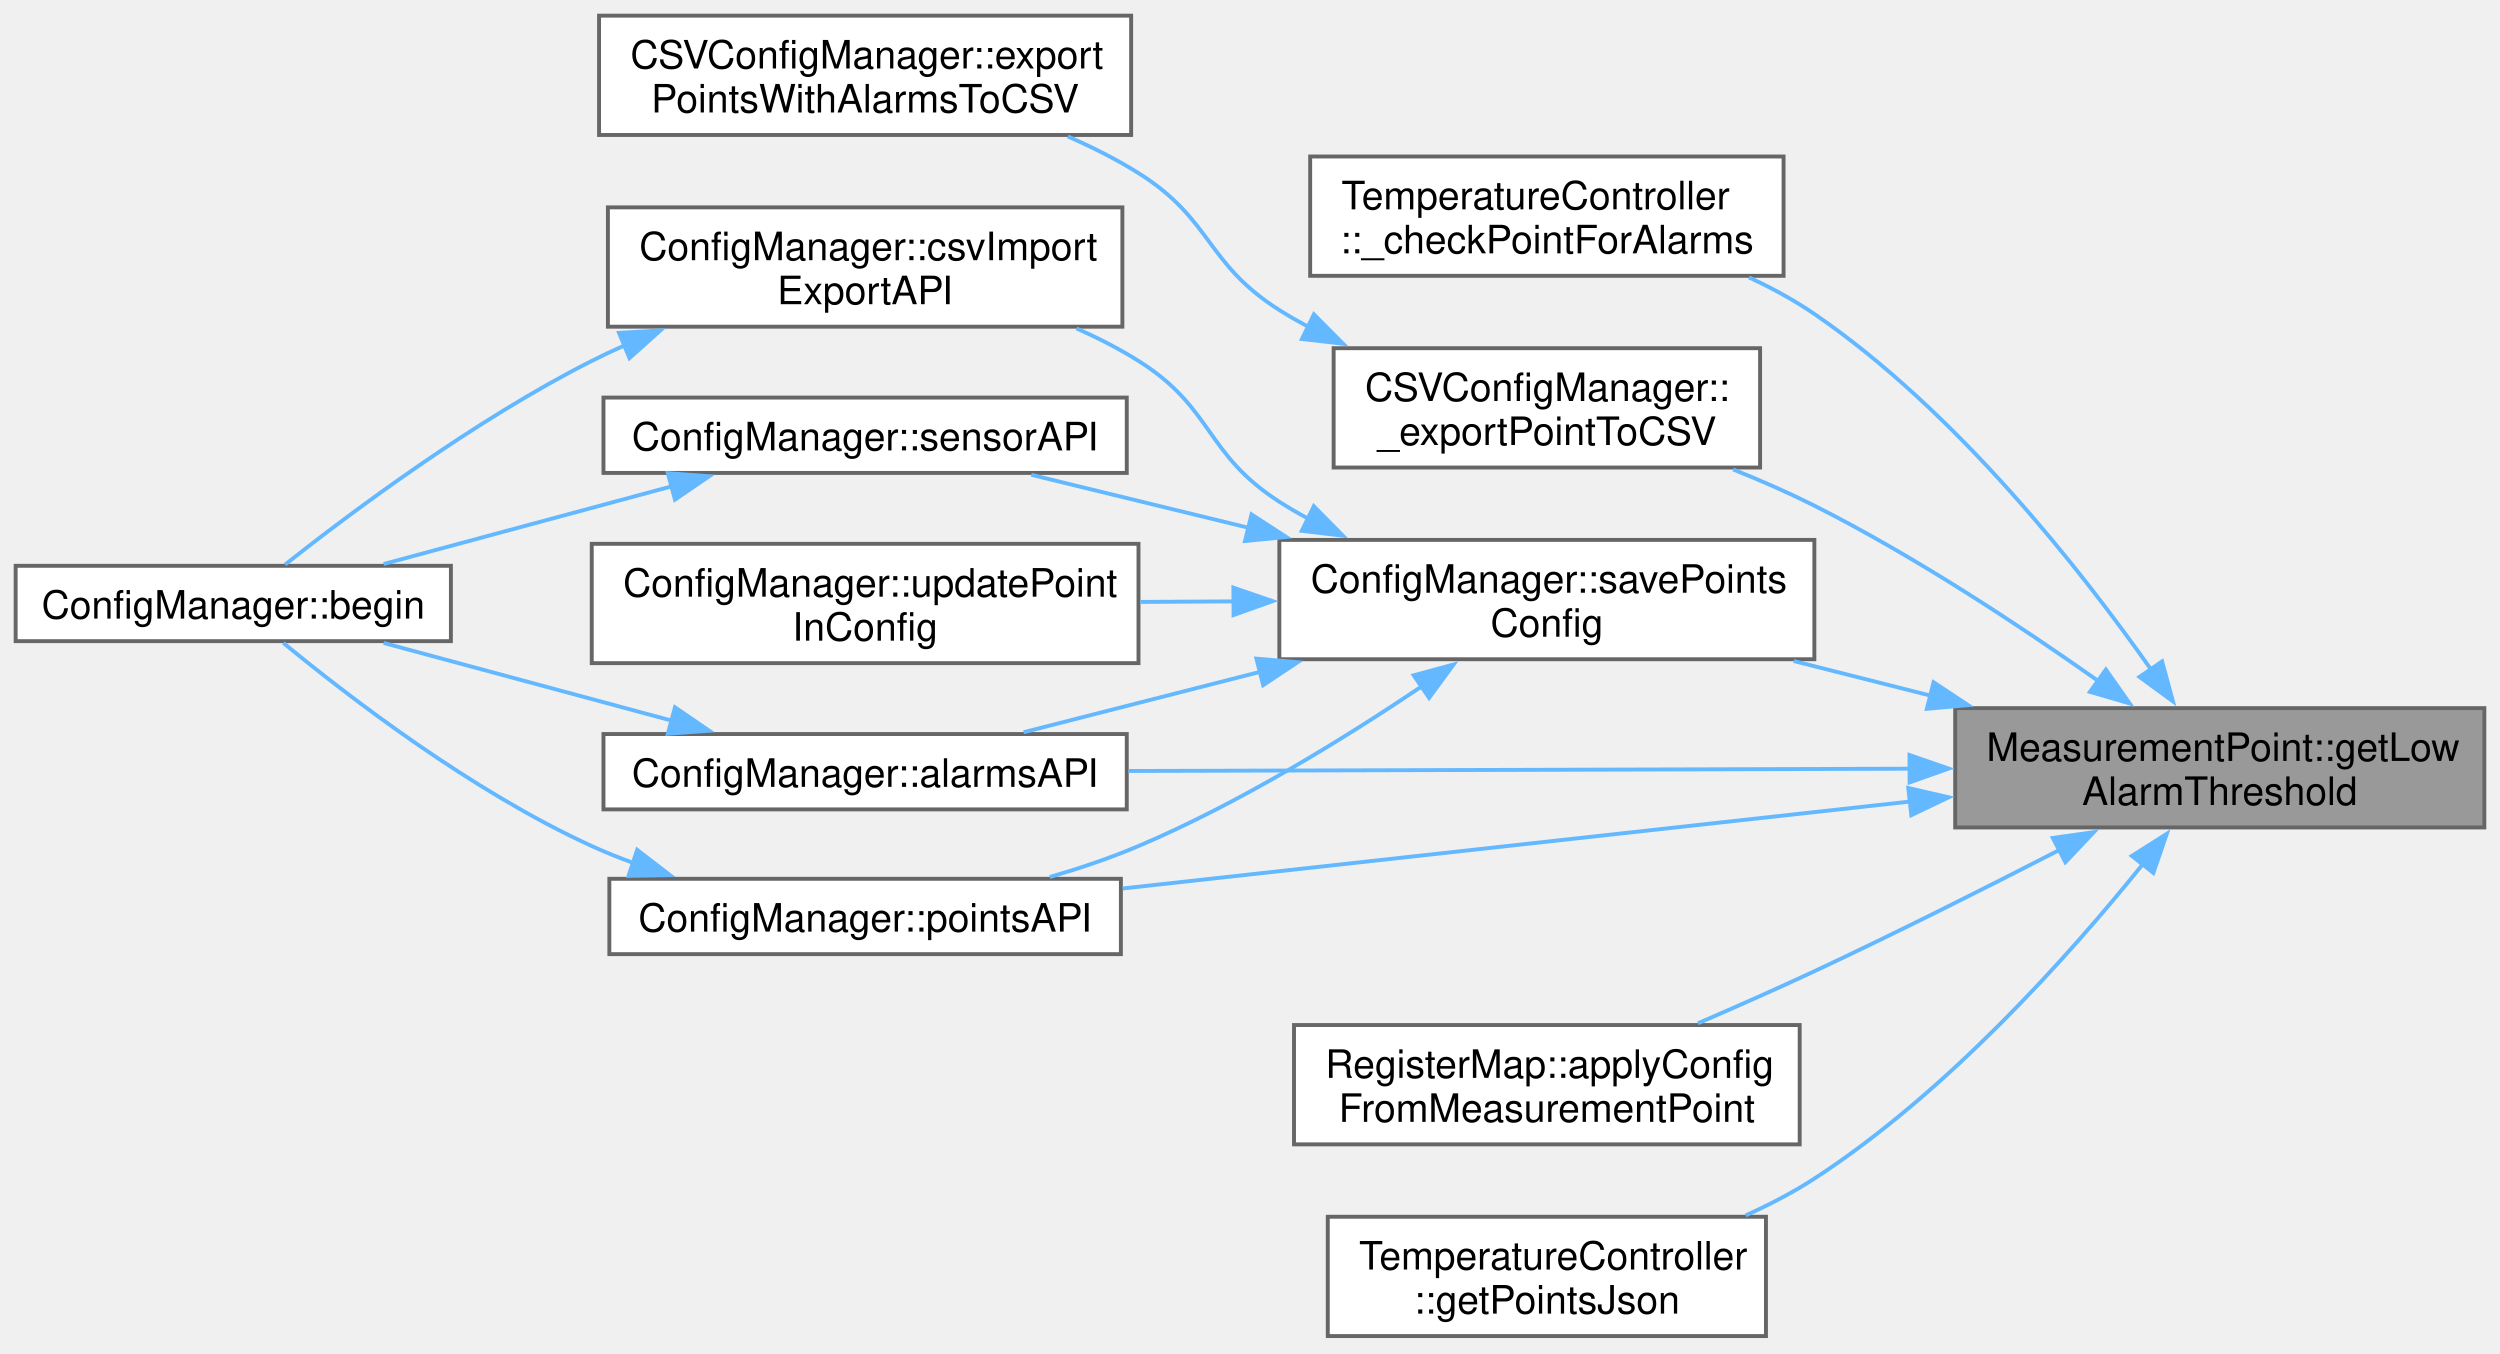
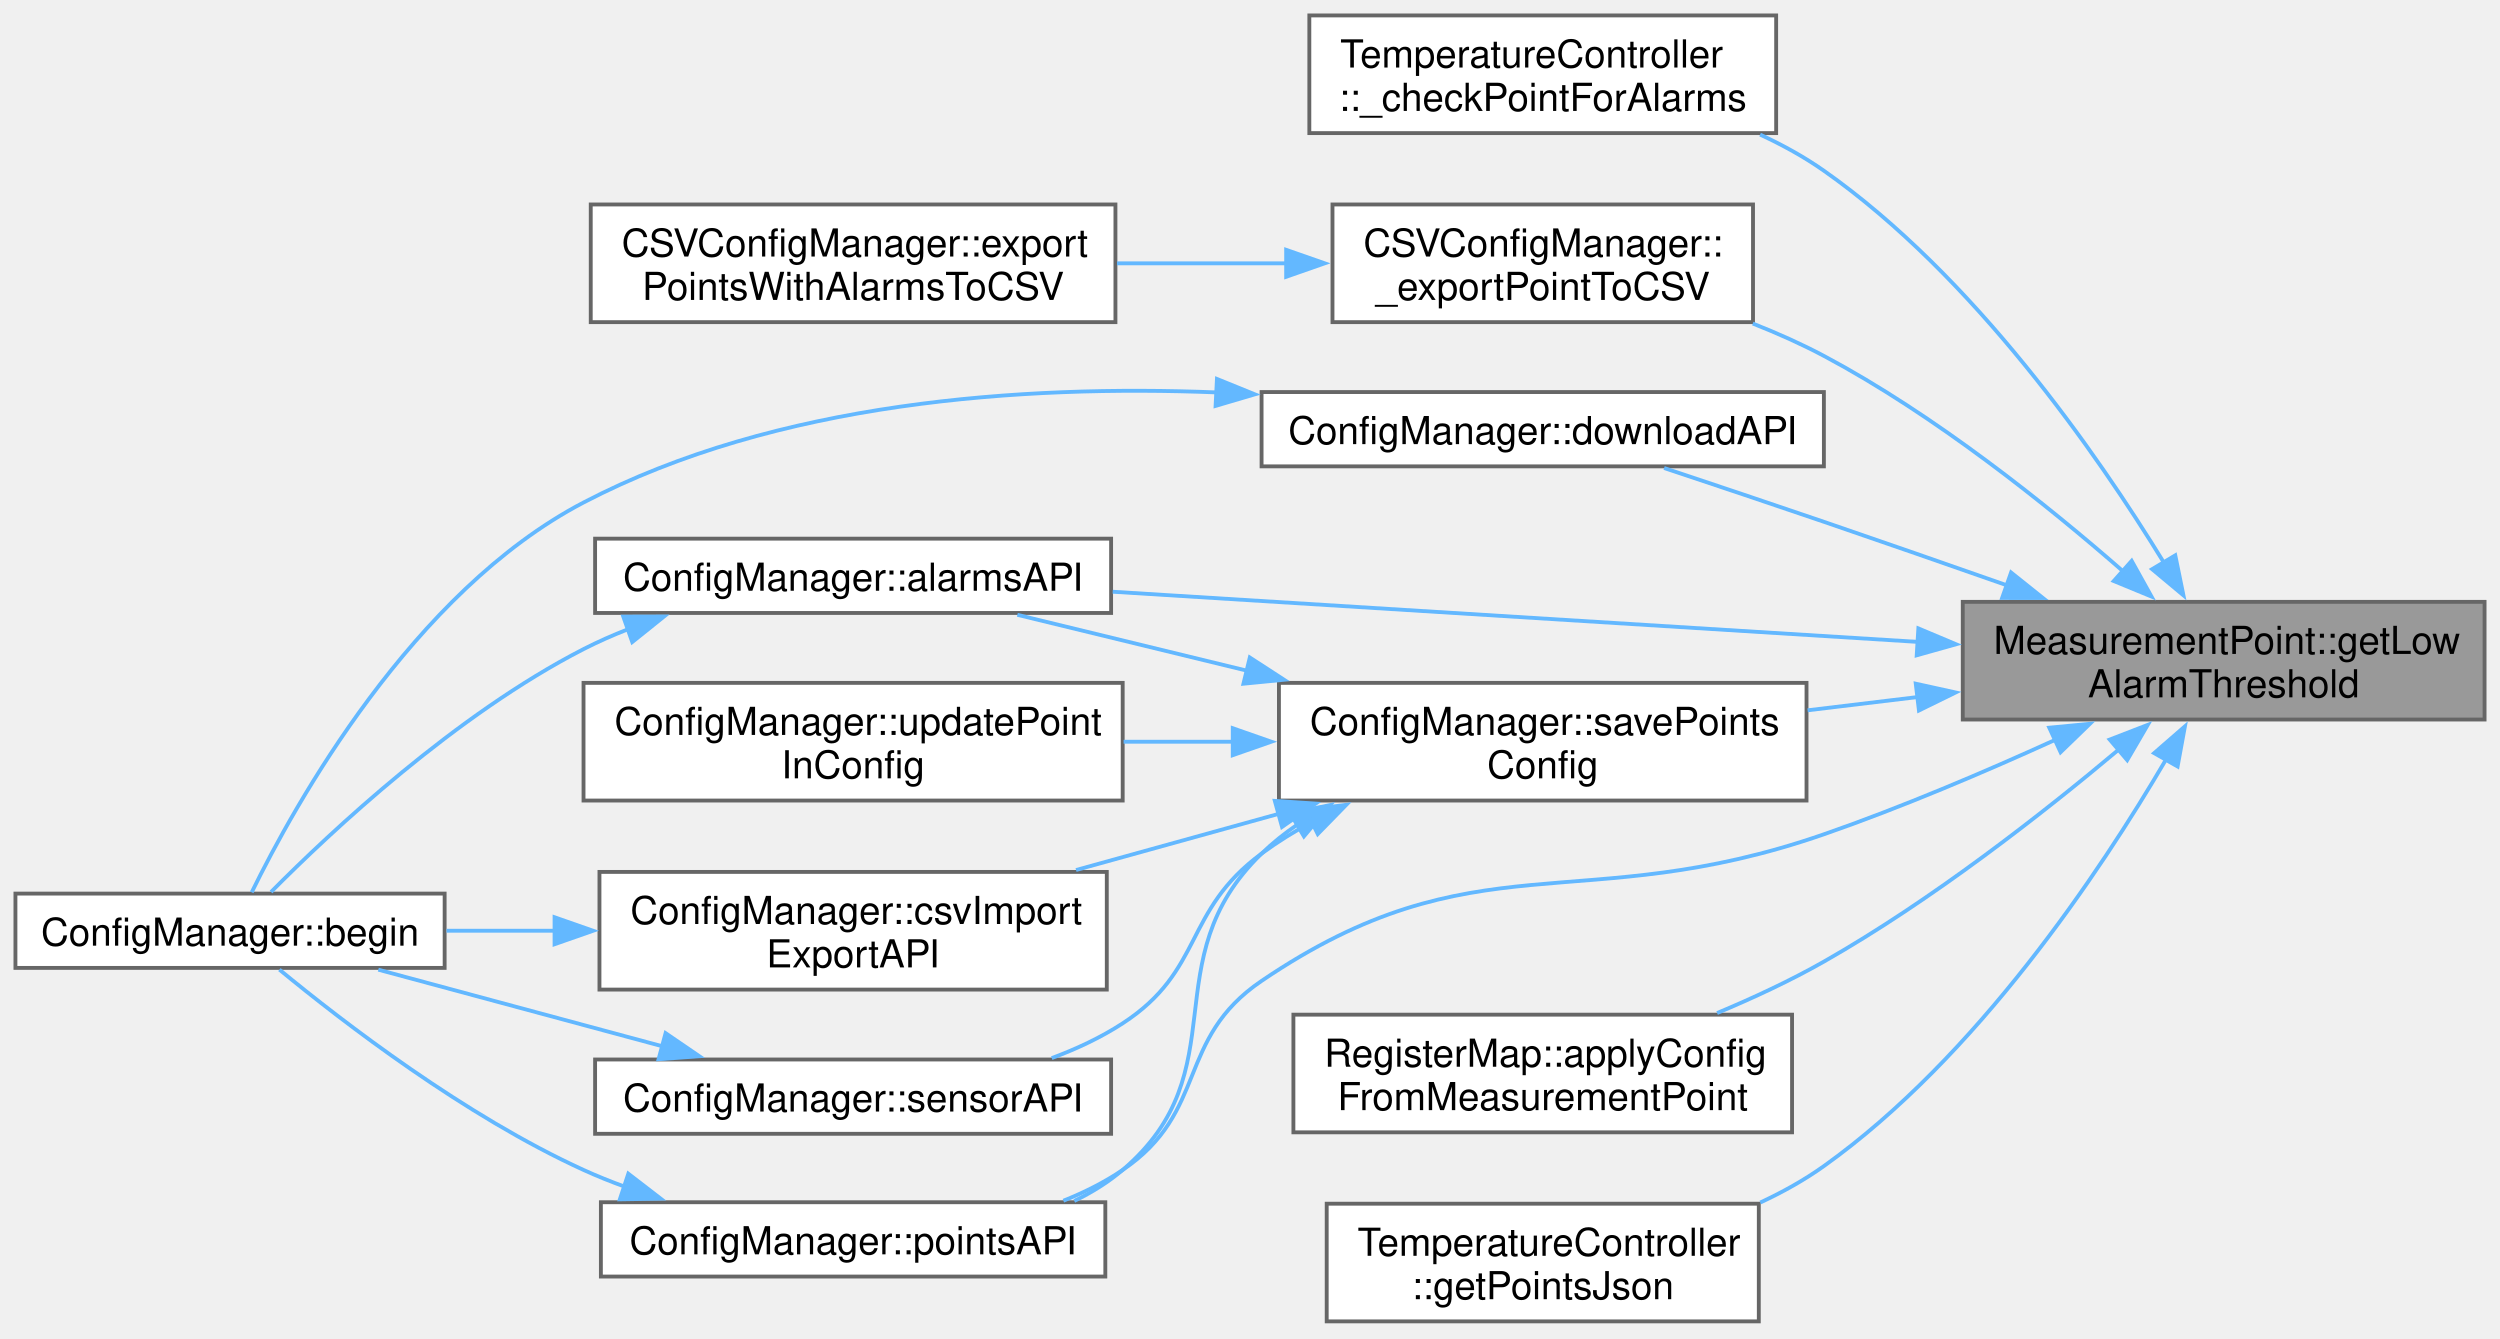
- <svg xmlns="http://www.w3.org/2000/svg" xmlns:xlink="http://www.w3.org/1999/xlink" width="639pt" height="346pt" viewBox="0.00 0.00 639.00 346.00">
-   <g id="graph0" class="graph" transform="scale(1 1) rotate(0) translate(4 341.5)">
+ <svg xmlns="http://www.w3.org/2000/svg" xmlns:xlink="http://www.w3.org/1999/xlink" width="648pt" height="347pt" viewBox="0.00 0.00 648.00 347.00">
+   <g id="graph0" class="graph" transform="scale(1 1) rotate(0) translate(4 342.5)">
    <g id="Node000001" class="node">
      <g id="a_Node000001">
        <a xlink:title="Get low alarm threshold.">
-           <polygon fill="#999999" stroke="#666666" points="631,-160.5 495.75,-160.5 495.75,-130 631,-130 631,-160.5" />
-           <text xml:space="preserve" text-anchor="start" x="503.75" y="-147" font-family="Helvetica,sans-Serif" font-size="10.00">MeasurementPoint::getLow</text>
-           <text xml:space="preserve" text-anchor="middle" x="563.38" y="-135.75" font-family="Helvetica,sans-Serif" font-size="10.00">AlarmThreshold</text>
+           <polygon fill="#999999" stroke="#666666" points="640,-186.5 504.75,-186.5 504.75,-156 640,-156 640,-186.5" />
+           <text xml:space="preserve" text-anchor="start" x="512.75" y="-173" font-family="Helvetica,sans-Serif" font-size="10.00">MeasurementPoint::getLow</text>
+           <text xml:space="preserve" text-anchor="middle" x="572.38" y="-161.75" font-family="Helvetica,sans-Serif" font-size="10.00">AlarmThreshold</text>
        </a>
      </g>
    </g>
    <g id="Node000002" class="node">
      <g id="a_Node000002">
        <a xlink:href="class_temperature_controller.html#a27da8ccc3effea555f440ce3e6f89b08" target="_top" xlink:title="Check measurement point for alarm conditions.">
-           <polygon fill="white" stroke="#666666" points="451.88,-301.5 330.88,-301.5 330.88,-271 451.88,-271 451.88,-301.5" />
-           <text xml:space="preserve" text-anchor="start" x="338.88" y="-288" font-family="Helvetica,sans-Serif" font-size="10.00">TemperatureController</text>
-           <text xml:space="preserve" text-anchor="middle" x="391.38" y="-276.75" font-family="Helvetica,sans-Serif" font-size="10.00">::_checkPointForAlarms</text>
+           <polygon fill="white" stroke="#666666" points="456.38,-338.5 335.38,-338.5 335.38,-308 456.38,-308 456.38,-338.5" />
+           <text xml:space="preserve" text-anchor="start" x="343.38" y="-325" font-family="Helvetica,sans-Serif" font-size="10.00">TemperatureController</text>
+           <text xml:space="preserve" text-anchor="middle" x="395.88" y="-313.75" font-family="Helvetica,sans-Serif" font-size="10.00">::_checkPointForAlarms</text>
        </a>
      </g>
    </g>
    <g id="edge1_Node000001_Node000002" class="edge">
      <g id="a_edge1_Node000001_Node000002">
        <a xlink:title=" ">
-           <path fill="none" stroke="#63b8ff" d="M545.95,-170.17C527.68,-196.14 495.94,-236.45 459.75,-261.25 454.6,-264.78 448.9,-267.88 443.05,-270.59" />
-           <polygon fill="#63b8ff" stroke="#63b8ff" points="548.63,-172.45 551.41,-162.22 542.86,-168.48 548.63,-172.45" />
+           <path fill="none" stroke="#63b8ff" d="M556.97,-196.53C539.51,-225.03 507.57,-270.94 468.75,-298.25 463.67,-301.82 458.03,-304.93 452.22,-307.61" />
+           <polygon fill="#63b8ff" stroke="#63b8ff" points="559.83,-198.56 561.95,-188.18 553.82,-194.97 559.83,-198.56" />
        </a>
      </g>
    </g>
    <g id="Node000003" class="node">
      <g id="a_Node000003">
        <a xlink:href="class_c_s_v_config_manager.html#a2c2673398051c26184c9197aa751a6b3" target="_top" xlink:title="Export single measurement point to CSV format.">
-           <polygon fill="white" stroke="#666666" points="445.88,-252.5 336.88,-252.5 336.88,-222 445.88,-222 445.88,-252.5" />
-           <text xml:space="preserve" text-anchor="start" x="344.88" y="-239" font-family="Helvetica,sans-Serif" font-size="10.00">CSVConfigManager::</text>
-           <text xml:space="preserve" text-anchor="middle" x="391.38" y="-227.75" font-family="Helvetica,sans-Serif" font-size="10.00">_exportPointToCSV</text>
+           <polygon fill="white" stroke="#666666" points="450.38,-289.5 341.38,-289.5 341.38,-259 450.38,-259 450.38,-289.5" />
+           <text xml:space="preserve" text-anchor="start" x="349.38" y="-276" font-family="Helvetica,sans-Serif" font-size="10.00">CSVConfigManager::</text>
+           <text xml:space="preserve" text-anchor="middle" x="395.88" y="-264.75" font-family="Helvetica,sans-Serif" font-size="10.00">_exportPointToCSV</text>
        </a>
      </g>
    </g>
    <g id="edge2_Node000001_Node000003" class="edge">
      <g id="a_edge2_Node000001_Node000003">
        <a xlink:title=" ">
-           <path fill="none" stroke="#63b8ff" d="M532.42,-167.36C512.51,-181.42 485.39,-199.33 459.75,-212.25 453.18,-215.56 446.05,-218.68 438.99,-221.51" />
-           <polygon fill="#63b8ff" stroke="#63b8ff" points="534.26,-170.36 540.36,-161.69 530.18,-164.66 534.26,-170.36" />
+           <path fill="none" stroke="#63b8ff" d="M546.38,-194.35C526.56,-211.68 497.49,-234.95 468.75,-250.25 462.94,-253.34 456.66,-256.14 450.32,-258.64" />
+           <polygon fill="#63b8ff" stroke="#63b8ff" points="548.53,-197.13 553.68,-187.86 543.88,-191.9 548.53,-197.13" />
        </a>
      </g>
    </g>
    <g id="Node000005" class="node">
      <g id="a_Node000005">
        <a xlink:href="class_config_manager.html#ae605c999fabc6344511f455618655326" target="_top" xlink:title="Setup alarms API endpoints.">
-           <polygon fill="white" stroke="#666666" points="284,-153.88 150.25,-153.88 150.25,-134.62 284,-134.62 284,-153.88" />
-           <text xml:space="preserve" text-anchor="middle" x="217.12" y="-140.38" font-family="Helvetica,sans-Serif" font-size="10.00">ConfigManager::alarmsAPI</text>
+           <polygon fill="white" stroke="#666666" points="284,-202.88 150.25,-202.88 150.25,-183.62 284,-183.62 284,-202.88" />
+           <text xml:space="preserve" text-anchor="middle" x="217.12" y="-189.38" font-family="Helvetica,sans-Serif" font-size="10.00">ConfigManager::alarmsAPI</text>
        </a>
      </g>
    </g>
    <g id="edge4_Node000001_Node000005" class="edge">
      <g id="a_edge4_Node000001_Node000005">
        <a xlink:title=" ">
-           <path fill="none" stroke="#63b8ff" d="M484.23,-145.02C423.95,-144.85 341.51,-144.61 284.43,-144.44" />
-           <polygon fill="#63b8ff" stroke="#63b8ff" points="484.07,-148.52 494.08,-145.05 484.09,-141.52 484.07,-148.52" />
+           <path fill="none" stroke="#63b8ff" d="M493.12,-176.12C430.49,-180.02 343.64,-185.43 284.41,-189.12" />
+           <polygon fill="#63b8ff" stroke="#63b8ff" points="493.24,-179.62 503.01,-175.51 492.81,-172.64 493.24,-179.62" />
        </a>
      </g>
    </g>
    <g id="Node000007" class="node">
      <g id="a_Node000007">
        <a xlink:href="class_register_map.html#a1f102e7d0dd51d4750c916fb6e32c37a" target="_top" xlink:title="Apply configuration from measurement point to registers.">
-           <polygon fill="white" stroke="#666666" points="456,-79.5 326.75,-79.5 326.75,-49 456,-49 456,-79.5" />
-           <text xml:space="preserve" text-anchor="start" x="334.75" y="-66" font-family="Helvetica,sans-Serif" font-size="10.00">RegisterMap::applyConfig</text>
-           <text xml:space="preserve" text-anchor="middle" x="391.38" y="-54.75" font-family="Helvetica,sans-Serif" font-size="10.00">FromMeasurementPoint</text>
+           <polygon fill="white" stroke="#666666" points="460.5,-79.5 331.25,-79.5 331.25,-49 460.5,-49 460.5,-79.5" />
+           <text xml:space="preserve" text-anchor="start" x="339.25" y="-66" font-family="Helvetica,sans-Serif" font-size="10.00">RegisterMap::applyConfig</text>
+           <text xml:space="preserve" text-anchor="middle" x="395.88" y="-54.75" font-family="Helvetica,sans-Serif" font-size="10.00">FromMeasurementPoint</text>
        </a>
      </g>
    </g>
    <g id="edge6_Node000001_Node000007" class="edge">
      <g id="a_edge6_Node000001_Node000007">
        <a xlink:title=" ">
-           <path fill="none" stroke="#63b8ff" d="M522.5,-124.31C503.61,-114.59 480.66,-103.04 459.75,-93.25 450.18,-88.77 439.73,-84.15 429.98,-79.94" />
-           <polygon fill="#63b8ff" stroke="#63b8ff" points="520.7,-127.32 531.19,-128.81 523.91,-121.11 520.7,-127.32" />
+           <path fill="none" stroke="#63b8ff" d="M545.34,-148.35C525.37,-131.57 496.59,-109.07 468.75,-93.25 460.09,-88.33 450.43,-83.83 441.08,-79.92" />
+           <polygon fill="#63b8ff" stroke="#63b8ff" points="542.83,-150.8 552.71,-154.62 547.37,-145.47 542.83,-150.8" />
        </a>
      </g>
    </g>
    <g id="Node000008" class="node">
      <g id="a_Node000008">
-         <a xlink:href="class_temperature_controller.html#add39ba7dad38449bbf1787a5c9c51ef9" target="_top" xlink:title="Get JSON representation of all measurement points.">
-           <polygon fill="white" stroke="#666666" points="447.38,-30.5 335.38,-30.5 335.38,0 447.38,0 447.38,-30.5" />
-           <text xml:space="preserve" text-anchor="start" x="343.38" y="-17" font-family="Helvetica,sans-Serif" font-size="10.00">TemperatureController</text>
-           <text xml:space="preserve" text-anchor="middle" x="391.38" y="-5.75" font-family="Helvetica,sans-Serif" font-size="10.00">::getPointsJson</text>
+         <a xlink:href="class_config_manager.html#a3b28982c79587a287c8ddf0acf47f71d" target="_top" xlink:title="Setup file download API endpoints.">
+           <polygon fill="white" stroke="#666666" points="468.75,-240.88 323,-240.88 323,-221.62 468.75,-221.62 468.75,-240.88" />
+           <text xml:space="preserve" text-anchor="middle" x="395.88" y="-227.38" font-family="Helvetica,sans-Serif" font-size="10.00">ConfigManager::downloadAPI</text>
        </a>
      </g>
    </g>
    <g id="edge7_Node000001_Node000008" class="edge">
      <g id="a_edge7_Node000001_Node000008">
        <a xlink:title=" ">
-           <path fill="none" stroke="#63b8ff" d="M543.69,-120.6C524.78,-97.13 493.57,-62.22 459.75,-40.25 454.31,-36.72 448.3,-33.59 442.18,-30.84" />
-           <polygon fill="#63b8ff" stroke="#63b8ff" points="540.9,-122.72 549.85,-128.4 546.4,-118.38 540.9,-122.72" />
+           <path fill="none" stroke="#63b8ff" d="M516.54,-190.66C501.1,-196.08 484.28,-201.93 468.75,-207.25 455.18,-211.89 440.14,-216.93 427.34,-221.19" />
+           <polygon fill="#63b8ff" stroke="#63b8ff" points="517.27,-194.11 525.55,-187.49 514.95,-187.51 517.27,-194.11" />
        </a>
      </g>
    </g>
    <g id="Node000009" class="node">
      <g id="a_Node000009">
-         <a xlink:href="class_config_manager.html#a471a844085c27f3a8a8f9394d9c14677" target="_top" xlink:title="Setup measurement points API endpoints.">
-           <polygon fill="white" stroke="#666666" points="282.5,-116.88 151.75,-116.88 151.75,-97.62 282.5,-97.62 282.5,-116.88" />
-           <text xml:space="preserve" text-anchor="middle" x="217.12" y="-103.38" font-family="Helvetica,sans-Serif" font-size="10.00">ConfigManager::pointsAPI</text>
-         </a>
-       </g>
-     </g>
-     <g id="edge8_Node000001_Node000009" class="edge">
-       <g id="a_edge8_Node000001_Node000009">
-         <a xlink:title=" ">
-           <path fill="none" stroke="#63b8ff" d="M484.51,-136.66C423.7,-129.94 340.19,-120.72 282.97,-114.41" />
-           <polygon fill="#63b8ff" stroke="#63b8ff" points="483.76,-140.09 494.09,-137.71 484.53,-133.14 483.76,-140.09" />
+         <a xlink:href="class_temperature_controller.html#add39ba7dad38449bbf1787a5c9c51ef9" target="_top" xlink:title="Get JSON representation of all measurement points.">
+           <polygon fill="white" stroke="#666666" points="451.88,-30.5 339.88,-30.5 339.88,0 451.88,0 451.88,-30.5" />
+           <text xml:space="preserve" text-anchor="start" x="347.88" y="-17" font-family="Helvetica,sans-Serif" font-size="10.00">TemperatureController</text>
+           <text xml:space="preserve" text-anchor="middle" x="395.88" y="-5.75" font-family="Helvetica,sans-Serif" font-size="10.00">::getPointsJson</text>
+         </a>
+       </g>
+     </g>
+     <g id="edge9_Node000001_Node000009" class="edge">
+       <g id="a_edge9_Node000001_Node000009">
+         <a xlink:title=" ">
+           <path fill="none" stroke="#63b8ff" d="M557.43,-145.63C540.22,-116.26 508.32,-68.53 468.75,-40.25 463.7,-36.64 458.08,-33.51 452.27,-30.81" />
+           <polygon fill="#63b8ff" stroke="#63b8ff" points="554.35,-147.29 562.34,-154.24 560.43,-143.82 554.35,-147.29" />
        </a>
      </g>
    </g>
    <g id="Node000010" class="node">
      <g id="a_Node000010">
-         <a xlink:href="class_config_manager.html#a55b79da91c57039c483ddf5fceabbd64" target="_top" xlink:title="Save measurement points configuration to file.">
-           <polygon fill="white" stroke="#666666" points="459.75,-203.5 323,-203.5 323,-173 459.75,-173 459.75,-203.5" />
-           <text xml:space="preserve" text-anchor="start" x="331" y="-190" font-family="Helvetica,sans-Serif" font-size="10.00">ConfigManager::savePoints</text>
-           <text xml:space="preserve" text-anchor="middle" x="391.38" y="-178.75" font-family="Helvetica,sans-Serif" font-size="10.00">Config</text>
+         <a xlink:href="class_config_manager.html#a471a844085c27f3a8a8f9394d9c14677" target="_top" xlink:title="Setup measurement points API endpoints.">
+           <polygon fill="white" stroke="#666666" points="282.5,-30.88 151.75,-30.88 151.75,-11.62 282.5,-11.62 282.5,-30.88" />
+           <text xml:space="preserve" text-anchor="middle" x="217.12" y="-17.38" font-family="Helvetica,sans-Serif" font-size="10.00">ConfigManager::pointsAPI</text>
        </a>
      </g>
    </g>
    <g id="edge10_Node000001_Node000010" class="edge">
      <g id="a_edge10_Node000001_Node000010">
        <a xlink:title=" ">
-           <path fill="none" stroke="#63b8ff" d="M489.47,-163.69C477.81,-166.64 465.84,-169.67 454.47,-172.54" />
-           <polygon fill="#63b8ff" stroke="#63b8ff" points="490.22,-167.11 499.05,-161.27 488.5,-160.33 490.22,-167.11" />
+           <path fill="none" stroke="#63b8ff" d="M528.79,-150.77C510.56,-142.48 488.88,-133.24 468.75,-126.25 405.51,-104.3 378.4,-125.83 323,-88.25 300.64,-73.08 309.36,-54.43 287,-39.25 282.3,-36.06 277.06,-33.43 271.63,-31.27" />
+           <polygon fill="#63b8ff" stroke="#63b8ff" points="527.17,-153.88 537.71,-154.89 530.1,-147.52 527.17,-153.88" />
+         </a>
+       </g>
+     </g>
+     <g id="Node000011" class="node">
+       <g id="a_Node000011">
+         <a xlink:href="class_config_manager.html#a55b79da91c57039c483ddf5fceabbd64" target="_top" xlink:title="Save measurement points configuration to file.">
+           <polygon fill="white" stroke="#666666" points="464.25,-165.5 327.5,-165.5 327.5,-135 464.25,-135 464.25,-165.5" />
+           <text xml:space="preserve" text-anchor="start" x="335.5" y="-152" font-family="Helvetica,sans-Serif" font-size="10.00">ConfigManager::savePoints</text>
+           <text xml:space="preserve" text-anchor="middle" x="395.88" y="-140.75" font-family="Helvetica,sans-Serif" font-size="10.00">Config</text>
+         </a>
+       </g>
+     </g>
+     <g id="edge12_Node000001_Node000011" class="edge">
+       <g id="a_edge12_Node000001_Node000011">
+         <a xlink:title=" ">
+           <path fill="none" stroke="#63b8ff" d="M493.25,-161.85C483.67,-160.7 473.94,-159.52 464.53,-158.39" />
+           <polygon fill="#63b8ff" stroke="#63b8ff" points="492.56,-165.29 502.91,-163.01 493.39,-158.34 492.56,-165.29" />
        </a>
      </g>
    </g>
    <g id="Node000004" class="node">
      <g id="a_Node000004">
        <a xlink:href="class_c_s_v_config_manager.html#a1c6cbc4c8a132762bf16a8ce9f7d0bfc" target="_top" xlink:title="Export measurement points with alarm configuration to CSV.">
-           <polygon fill="white" stroke="#666666" points="285.12,-337.5 149.12,-337.5 149.12,-307 285.12,-307 285.12,-337.5" />
-           <text xml:space="preserve" text-anchor="start" x="157.12" y="-324" font-family="Helvetica,sans-Serif" font-size="10.00">CSVConfigManager::export</text>
-           <text xml:space="preserve" text-anchor="middle" x="217.12" y="-312.75" font-family="Helvetica,sans-Serif" font-size="10.00">PointsWithAlarmsToCSV</text>
+           <polygon fill="white" stroke="#666666" points="285.12,-289.5 149.12,-289.5 149.12,-259 285.12,-259 285.12,-289.5" />
+           <text xml:space="preserve" text-anchor="start" x="157.12" y="-276" font-family="Helvetica,sans-Serif" font-size="10.00">CSVConfigManager::export</text>
+           <text xml:space="preserve" text-anchor="middle" x="217.12" y="-264.75" font-family="Helvetica,sans-Serif" font-size="10.00">PointsWithAlarmsToCSV</text>
        </a>
      </g>
    </g>
    <g id="edge3_Node000003_Node000004" class="edge">
      <g id="a_edge3_Node000003_Node000004">
        <a xlink:title=" ">
-           <path fill="none" stroke="#63b8ff" d="M330.48,-257.92C327.91,-259.29 325.4,-260.73 323,-262.25 304.13,-274.17 305.91,-285.4 287,-297.25 281.39,-300.76 275.22,-303.88 268.95,-306.62" />
-           <polygon fill="#63b8ff" stroke="#63b8ff" points="331.83,-261.15 339.3,-253.64 328.77,-254.85 331.83,-261.15" />
+           <path fill="none" stroke="#63b8ff" d="M329.58,-274.25C315.22,-274.25 299.98,-274.25 285.53,-274.25" />
+           <polygon fill="#63b8ff" stroke="#63b8ff" points="329.37,-277.75 339.37,-274.25 329.37,-270.75 329.37,-277.75" />
        </a>
      </g>
    </g>
    <g id="Node000006" class="node">
      <g id="a_Node000006">
        <a xlink:href="class_config_manager.html#a0497343220fc493f5cf9574922508908" target="_top" xlink:title="Initialize the configuration system.">
-           <polygon fill="white" stroke="#666666" points="111.25,-196.88 0,-196.88 0,-177.62 111.25,-177.62 111.25,-196.88" />
-           <text xml:space="preserve" text-anchor="middle" x="55.62" y="-183.38" font-family="Helvetica,sans-Serif" font-size="10.00">ConfigManager::begin</text>
+           <polygon fill="white" stroke="#666666" points="111.25,-110.88 0,-110.88 0,-91.62 111.25,-91.62 111.25,-110.88" />
+           <text xml:space="preserve" text-anchor="middle" x="55.62" y="-97.38" font-family="Helvetica,sans-Serif" font-size="10.00">ConfigManager::begin</text>
        </a>
      </g>
    </g>
    <g id="edge5_Node000005_Node000006" class="edge">
      <g id="a_edge5_Node000005_Node000006">
        <a xlink:title=" ">
-           <path fill="none" stroke="#63b8ff" d="M167.85,-157.26C144.18,-163.65 116.09,-171.22 94.06,-177.16" />
-           <polygon fill="#63b8ff" stroke="#63b8ff" points="168.52,-160.71 177.27,-154.73 166.7,-153.95 168.52,-160.71" />
-         </a>
-       </g>
-     </g>
-     <g id="edge9_Node000009_Node000006" class="edge">
-       <g id="a_edge9_Node000009_Node000006">
-         <a xlink:title=" ">
-           <path fill="none" stroke="#63b8ff" d="M158.09,-120.85C154.37,-122.2 150.73,-123.66 147.25,-125.25 116.55,-139.25 84.98,-163.53 68.42,-177.18" />
-           <polygon fill="#63b8ff" stroke="#63b8ff" points="158.86,-124.28 167.26,-117.81 156.66,-117.63 158.86,-124.28" />
-         </a>
-       </g>
-     </g>
-     <g id="edge11_Node000010_Node000005" class="edge">
-       <g id="a_edge11_Node000010_Node000005">
-         <a xlink:title=" ">
-           <path fill="none" stroke="#63b8ff" d="M318.13,-169.79C297.41,-164.5 275.58,-158.93 257.63,-154.34" />
-           <polygon fill="#63b8ff" stroke="#63b8ff" points="317.14,-173.15 327.69,-172.24 318.87,-166.37 317.14,-173.15" />
-         </a>
-       </g>
-     </g>
-     <g id="edge14_Node000010_Node000009" class="edge">
-       <g id="a_edge14_Node000010_Node000009">
-         <a xlink:title=" ">
-           <path fill="none" stroke="#63b8ff" d="M359.35,-166.04C339.46,-152.65 312.65,-136.14 287,-125.25 279.83,-122.21 272.02,-119.57 264.32,-117.33" />
-           <polygon fill="#63b8ff" stroke="#63b8ff" points="357.33,-168.89 367.55,-171.66 361.28,-163.12 357.33,-168.89" />
-         </a>
-       </g>
-     </g>
-     <g id="Node000011" class="node">
-       <g id="a_Node000011">
-         <a xlink:href="class_config_manager.html#a9b7af07b85bf9cc3ac05603db6e89fd2" target="_top" xlink:title="Setup CSV import/export API endpoints.">
-           <polygon fill="white" stroke="#666666" points="282.88,-288.5 151.38,-288.5 151.38,-258 282.88,-258 282.88,-288.5" />
-           <text xml:space="preserve" text-anchor="start" x="159.38" y="-275" font-family="Helvetica,sans-Serif" font-size="10.00">ConfigManager::csvImport</text>
-           <text xml:space="preserve" text-anchor="middle" x="217.12" y="-263.75" font-family="Helvetica,sans-Serif" font-size="10.00">ExportAPI</text>
-         </a>
-       </g>
-     </g>
-     <g id="edge12_Node000010_Node000011" class="edge">
-       <g id="a_edge12_Node000010_Node000011">
-         <a xlink:title=" ">
-           <path fill="none" stroke="#63b8ff" d="M330.45,-208.88C327.89,-210.26 325.39,-211.72 323,-213.25 303.95,-225.47 306.17,-237.22 287,-249.25 282.07,-252.35 276.68,-255.1 271.17,-257.55" />
-           <polygon fill="#63b8ff" stroke="#63b8ff" points="331.81,-212.11 339.25,-204.57 328.73,-205.82 331.81,-212.11" />
+           <path fill="none" stroke="#63b8ff" d="M158.85,-179.43C154.85,-177.87 150.94,-176.14 147.25,-174.25 114.17,-157.29 81.82,-127 66.25,-111.3" />
+           <polygon fill="#63b8ff" stroke="#63b8ff" points="157.55,-182.68 168.14,-182.71 159.88,-176.08 157.55,-182.68" />
+         </a>
+       </g>
+     </g>
+     <g id="edge8_Node000008_Node000006" class="edge">
+       <g id="a_edge8_Node000008_Node000006">
+         <a xlink:title=" ">
+           <path fill="none" stroke="#63b8ff" d="M311.27,-240.79C261.03,-242.77 197.33,-238.41 147.25,-212.25 102.93,-189.1 72.34,-133.87 61.24,-111.21" />
+           <polygon fill="#63b8ff" stroke="#63b8ff" points="311.43,-244.28 321.25,-240.29 311.08,-237.29 311.43,-244.28" />
+         </a>
+       </g>
+     </g>
+     <g id="edge11_Node000010_Node000006" class="edge">
+       <g id="a_edge11_Node000010_Node000006">
+         <a xlink:title=" ">
+           <path fill="none" stroke="#63b8ff" d="M158.09,-34.85C154.37,-36.2 150.73,-37.66 147.25,-39.25 116.55,-53.25 84.98,-77.53 68.42,-91.18" />
+           <polygon fill="#63b8ff" stroke="#63b8ff" points="158.86,-38.28 167.26,-31.81 156.66,-31.63 158.86,-38.28" />
+         </a>
+       </g>
+     </g>
+     <g id="edge13_Node000011_Node000005" class="edge">
+       <g id="a_edge13_Node000011_Node000005">
+         <a xlink:title=" ">
+           <path fill="none" stroke="#63b8ff" d="M319.4,-168.61C298.94,-173.59 277.53,-178.8 259.7,-183.14" />
+           <polygon fill="#63b8ff" stroke="#63b8ff" points="319.95,-172.08 328.84,-166.31 318.3,-165.28 319.95,-172.08" />
+         </a>
+       </g>
+     </g>
+     <g id="edge16_Node000011_Node000010" class="edge">
+       <g id="a_edge16_Node000011_Node000010">
+         <a xlink:title=" ">
+           <path fill="none" stroke="#63b8ff" d="M332.3,-128.78C328.97,-126.51 325.84,-124 323,-121.25 294.43,-93.53 317.28,-65.08 287,-39.25 283.24,-36.04 278.97,-33.4 274.45,-31.22" />
+           <polygon fill="#63b8ff" stroke="#63b8ff" points="330.4,-131.73 340.78,-133.83 333.98,-125.71 330.4,-131.73" />
        </a>
      </g>
    </g>
    <g id="Node000012" class="node">
      <g id="a_Node000012">
-         <a xlink:href="class_config_manager.html#a45b1ce1f09401af0b6f700cf4388b233" target="_top" xlink:title="Setup sensor-related API endpoints.">
-           <polygon fill="white" stroke="#666666" points="284,-239.88 150.25,-239.88 150.25,-220.62 284,-220.62 284,-239.88" />
-           <text xml:space="preserve" text-anchor="middle" x="217.12" y="-226.38" font-family="Helvetica,sans-Serif" font-size="10.00">ConfigManager::sensorAPI</text>
-         </a>
-       </g>
-     </g>
-     <g id="edge15_Node000010_Node000012" class="edge">
-       <g id="a_edge15_Node000010_Node000012">
-         <a xlink:title=" ">
-           <path fill="none" stroke="#63b8ff" d="M315.13,-206.6C296.06,-211.25 276.28,-216.07 259.59,-220.14" />
-           <polygon fill="#63b8ff" stroke="#63b8ff" points="315.88,-210.02 324.76,-204.25 314.22,-203.22 315.88,-210.02" />
+         <a xlink:href="class_config_manager.html#a9b7af07b85bf9cc3ac05603db6e89fd2" target="_top" xlink:title="Setup CSV import/export API endpoints.">
+           <polygon fill="white" stroke="#666666" points="282.88,-116.5 151.38,-116.5 151.38,-86 282.88,-86 282.88,-116.5" />
+           <text xml:space="preserve" text-anchor="start" x="159.38" y="-103" font-family="Helvetica,sans-Serif" font-size="10.00">ConfigManager::csvImport</text>
+           <text xml:space="preserve" text-anchor="middle" x="217.12" y="-91.75" font-family="Helvetica,sans-Serif" font-size="10.00">ExportAPI</text>
+         </a>
+       </g>
+     </g>
+     <g id="edge14_Node000011_Node000012" class="edge">
+       <g id="a_edge14_Node000011_Node000012">
+         <a xlink:title=" ">
+           <path fill="none" stroke="#63b8ff" d="M327.79,-131.65C310.36,-126.82 291.75,-121.66 274.91,-116.99" />
+           <polygon fill="#63b8ff" stroke="#63b8ff" points="326.43,-134.91 337.01,-134.21 328.3,-128.16 326.43,-134.91" />
        </a>
      </g>
    </g>
    <g id="Node000013" class="node">
      <g id="a_Node000013">
+         <a xlink:href="class_config_manager.html#a45b1ce1f09401af0b6f700cf4388b233" target="_top" xlink:title="Setup sensor-related API endpoints.">
+           <polygon fill="white" stroke="#666666" points="284,-67.88 150.25,-67.88 150.25,-48.62 284,-48.62 284,-67.88" />
+           <text xml:space="preserve" text-anchor="middle" x="217.12" y="-54.38" font-family="Helvetica,sans-Serif" font-size="10.00">ConfigManager::sensorAPI</text>
+         </a>
+       </g>
+     </g>
+     <g id="edge17_Node000011_Node000013" class="edge">
+       <g id="a_edge17_Node000011_Node000013">
+         <a xlink:title=" ">
+           <path fill="none" stroke="#63b8ff" d="M336.09,-129.49C331.5,-126.99 327.07,-124.25 323,-121.25 302.65,-106.28 308.17,-91.04 287,-77.25 281.39,-73.6 275.08,-70.64 268.61,-68.24" />
+           <polygon fill="#63b8ff" stroke="#63b8ff" points="334.44,-132.58 344.96,-133.89 337.56,-126.31 334.44,-132.58" />
+         </a>
+       </g>
+     </g>
+     <g id="Node000014" class="node">
+       <g id="a_Node000014">
        <a xlink:href="class_config_manager.html#a0daf50bbd376beb24a5400a86e893338" target="_top" xlink:title="Update a measurement point in configuration.">
-           <polygon fill="white" stroke="#666666" points="287,-202.5 147.25,-202.5 147.25,-172 287,-172 287,-202.5" />
-           <text xml:space="preserve" text-anchor="start" x="155.25" y="-189" font-family="Helvetica,sans-Serif" font-size="10.00">ConfigManager::updatePoint</text>
-           <text xml:space="preserve" text-anchor="middle" x="217.12" y="-177.75" font-family="Helvetica,sans-Serif" font-size="10.00">InConfig</text>
-         </a>
-       </g>
-     </g>
-     <g id="edge17_Node000010_Node000013" class="edge">
-       <g id="a_edge17_Node000010_Node000013">
-         <a xlink:title=" ">
-           <path fill="none" stroke="#63b8ff" d="M311.54,-187.79C303.51,-187.75 295.41,-187.7 287.5,-187.65" />
-           <polygon fill="#63b8ff" stroke="#63b8ff" points="311.26,-191.29 321.28,-187.85 311.3,-184.29 311.26,-191.29" />
-         </a>
-       </g>
-     </g>
-     <g id="edge13_Node000011_Node000006" class="edge">
-       <g id="a_edge13_Node000011_Node000006">
-         <a xlink:title=" ">
-           <path fill="none" stroke="#63b8ff" d="M155.64,-253.22C152.78,-251.95 149.96,-250.62 147.25,-249.25 117.3,-234.13 85.7,-210.49 68.87,-197.2" />
-           <polygon fill="#63b8ff" stroke="#63b8ff" points="154.21,-256.42 164.79,-257.03 156.9,-249.96 154.21,-256.42" />
-         </a>
-       </g>
-     </g>
-     <g id="edge16_Node000012_Node000006" class="edge">
-       <g id="a_edge16_Node000012_Node000006">
-         <a xlink:title=" ">
-           <path fill="none" stroke="#63b8ff" d="M167.85,-217.24C144.18,-210.85 116.09,-203.28 94.06,-197.34" />
-           <polygon fill="#63b8ff" stroke="#63b8ff" points="166.7,-220.55 177.27,-219.77 168.52,-213.79 166.7,-220.55" />
+           <polygon fill="white" stroke="#666666" points="287,-165.5 147.25,-165.5 147.25,-135 287,-135 287,-165.5" />
+           <text xml:space="preserve" text-anchor="start" x="155.25" y="-152" font-family="Helvetica,sans-Serif" font-size="10.00">ConfigManager::updatePoint</text>
+           <text xml:space="preserve" text-anchor="middle" x="217.12" y="-140.75" font-family="Helvetica,sans-Serif" font-size="10.00">InConfig</text>
+         </a>
+       </g>
+     </g>
+     <g id="edge19_Node000011_Node000014" class="edge">
+       <g id="a_edge19_Node000011_Node000014">
+         <a xlink:title=" ">
+           <path fill="none" stroke="#63b8ff" d="M315.6,-150.25C306.14,-150.25 296.54,-150.25 287.24,-150.25" />
+           <polygon fill="#63b8ff" stroke="#63b8ff" points="315.53,-153.75 325.53,-150.25 315.53,-146.75 315.53,-153.75" />
+         </a>
+       </g>
+     </g>
+     <g id="edge15_Node000012_Node000006" class="edge">
+       <g id="a_edge15_Node000012_Node000006">
+         <a xlink:title=" ">
+           <path fill="none" stroke="#63b8ff" d="M139.78,-101.25C130.32,-101.25 120.79,-101.25 111.74,-101.25" />
+           <polygon fill="#63b8ff" stroke="#63b8ff" points="139.74,-104.75 149.74,-101.25 139.74,-97.75 139.74,-104.75" />
+         </a>
+       </g>
+     </g>
+     <g id="edge18_Node000013_Node000006" class="edge">
+       <g id="a_edge18_Node000013_Node000006">
+         <a xlink:title=" ">
+           <path fill="none" stroke="#63b8ff" d="M167.85,-71.26C144.18,-77.65 116.09,-85.22 94.06,-91.16" />
+           <polygon fill="#63b8ff" stroke="#63b8ff" points="168.52,-74.71 177.27,-68.73 166.7,-67.95 168.52,-74.71" />
        </a>
      </g>
    </g>
  </g>
</svg>
